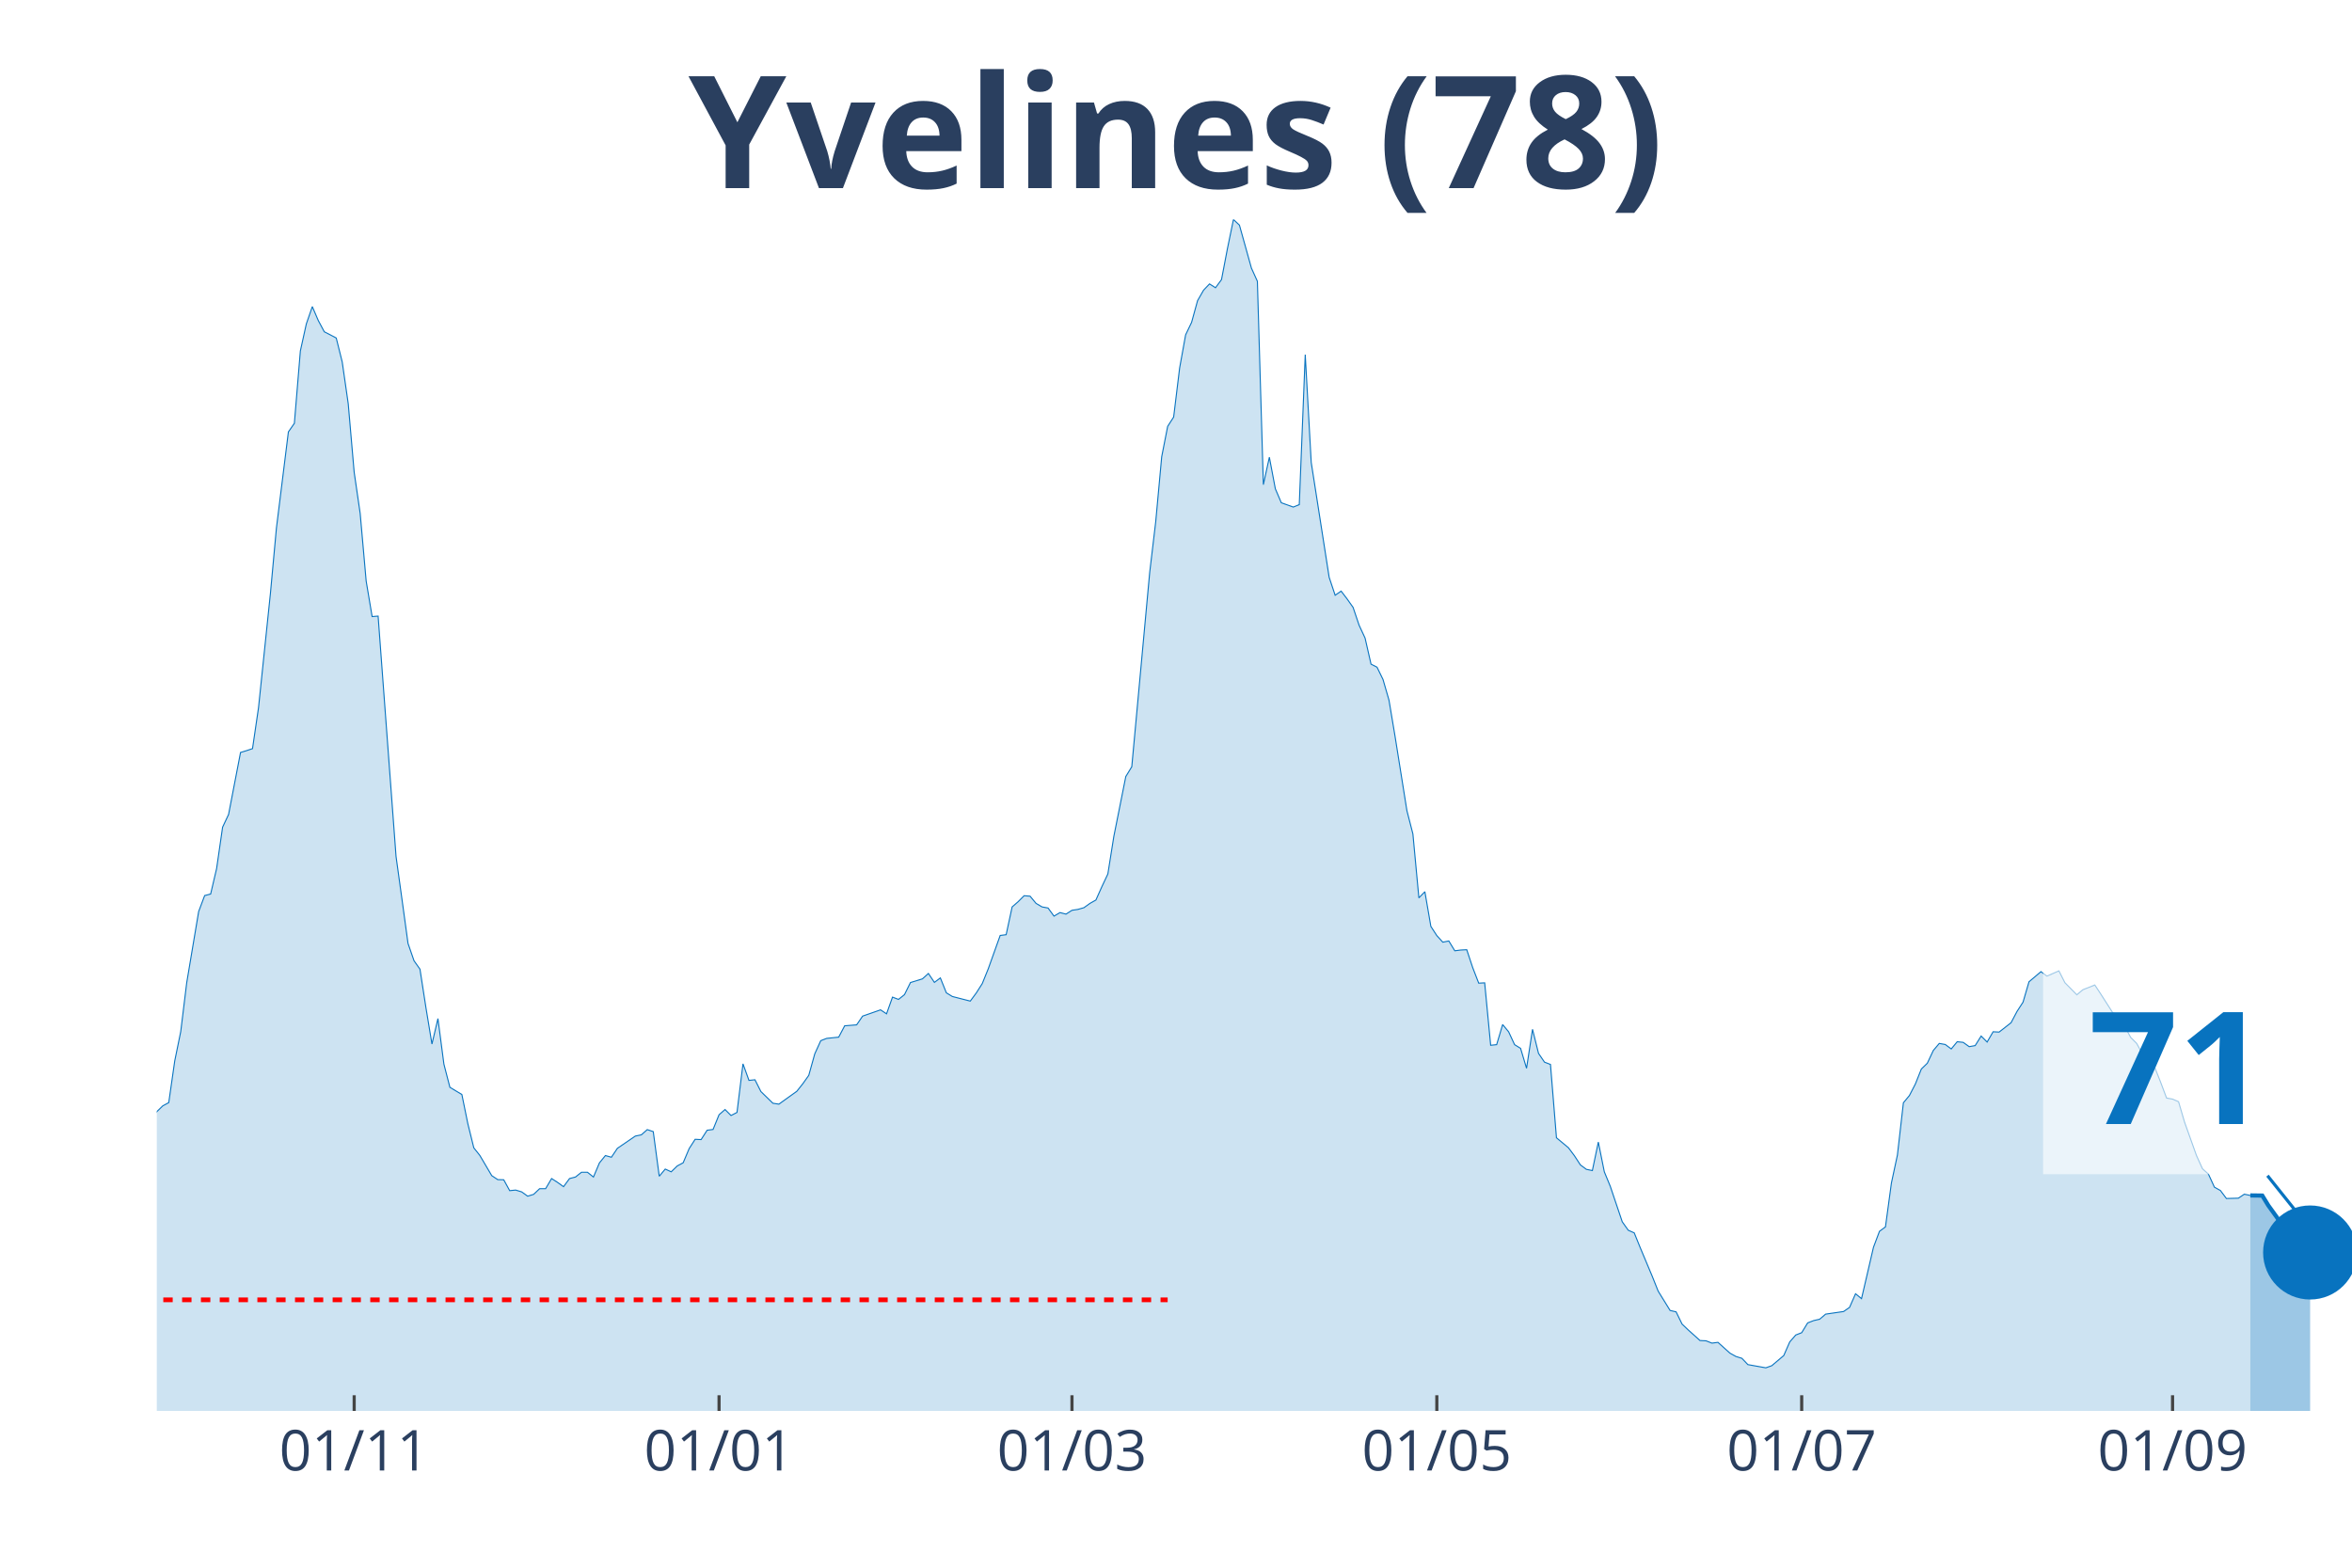
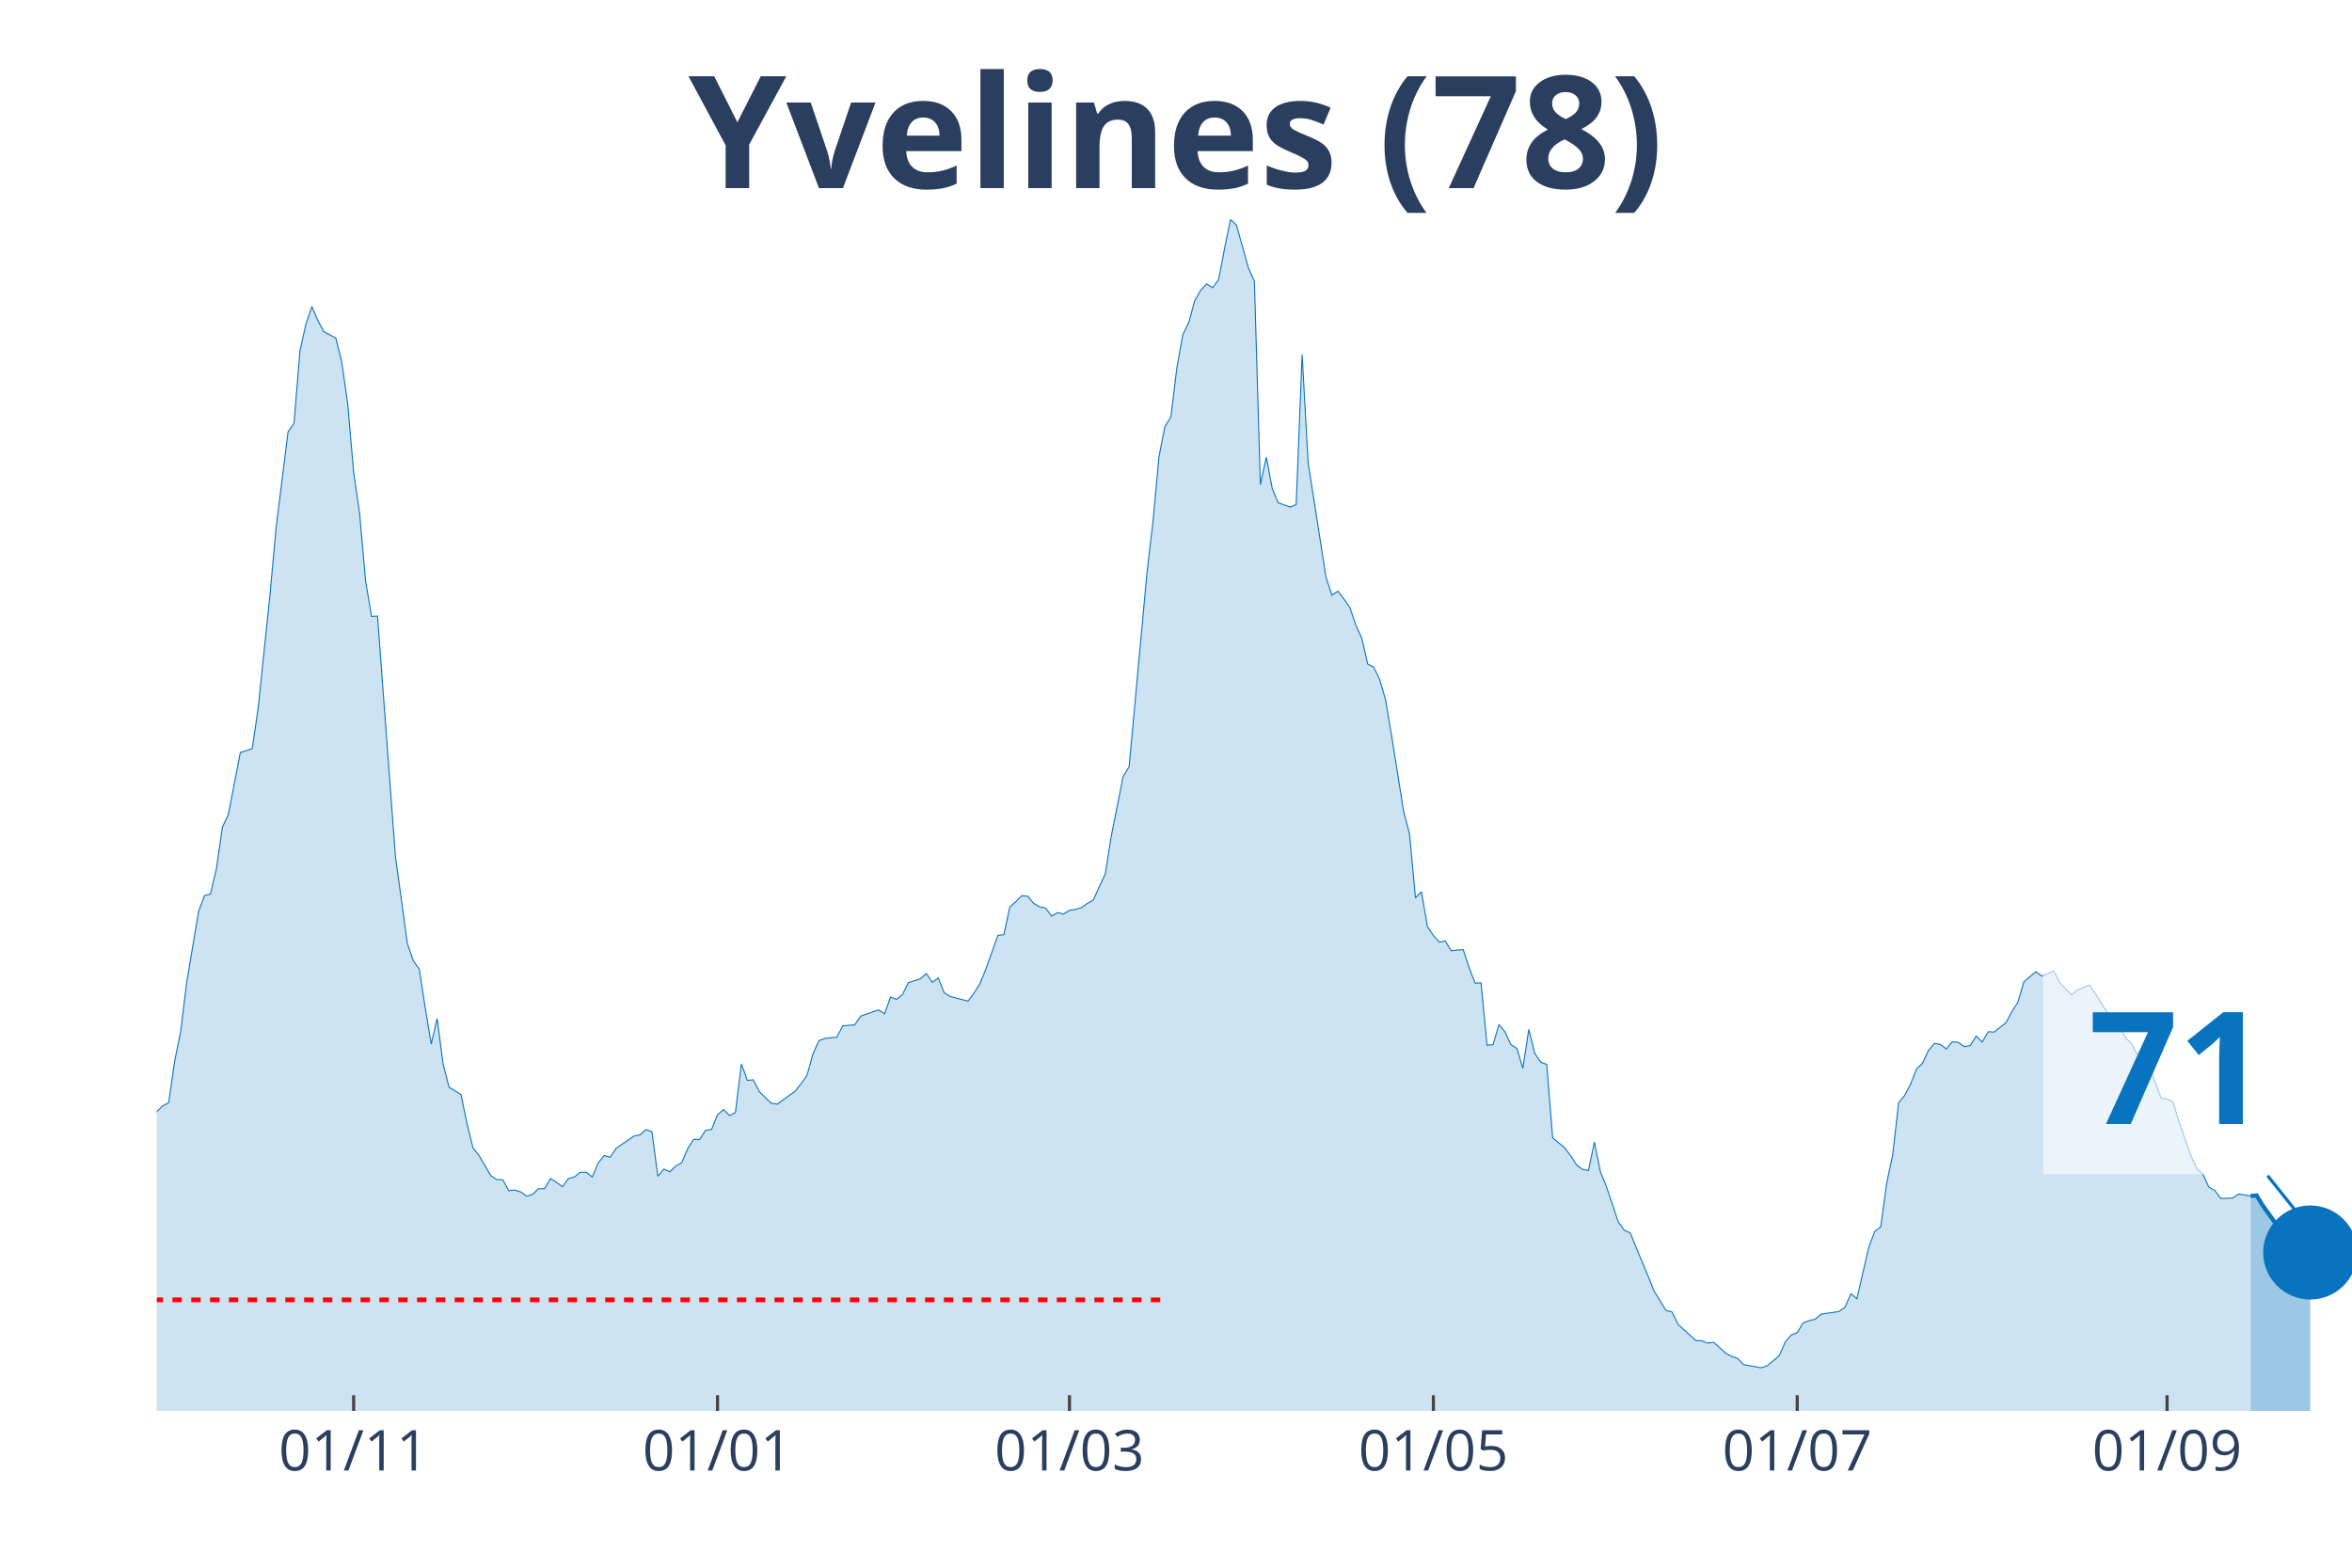
<svg xmlns="http://www.w3.org/2000/svg" class="main-svg" width="1125" height="750" style="" viewBox="0 0 750 500">
  <rect x="0" y="0" width="750" height="500" style="fill: rgb(0, 0, 0); fill-opacity: 0;" />
-   <defs id="defs-957e67">
+   <defs id="defs-c05af5">
    <g class="clips">
-       <clipPath id="clip957e67xyplot" class="plotclip">
+       <clipPath id="clipc05af5xyplot" class="plotclip">
        <rect width="700" height="380" />
      </clipPath>
-       <clipPath class="axesclip" id="clip957e67x">
+       <clipPath class="axesclip" id="clipc05af5x">
        <rect x="50" y="0" width="700" height="500" />
      </clipPath>
-       <clipPath class="axesclip" id="clip957e67y">
+       <clipPath class="axesclip" id="clipc05af5y">
        <rect x="0" y="70" width="750" height="380" />
      </clipPath>
-       <clipPath class="axesclip" id="clip957e67xy">
+       <clipPath class="axesclip" id="clipc05af5xy">
        <rect x="50" y="70" width="700" height="380" />
      </clipPath>
    </g>
    <g class="gradients" />
  </defs>
  <g class="bglayer">
    <rect class="bg" x="50" y="70" width="700" height="380" style="fill: rgb(0, 0, 0); fill-opacity: 0; stroke-width: 0;" />
  </g>
  <g class="layer-below">
    <g class="imagelayer" />
    <g class="shapelayer" />
  </g>
  <g class="cartesianlayer">
    <g class="subplot xy">
      <g class="layer-subplot">
        <g class="shapelayer" />
        <g class="imagelayer" />
      </g>
      <g class="gridlayer">
        <g class="x">
-           <path class="xgrid crisp" transform="translate(112.94,0)" d="M0,70v380" style="stroke: rgb(255, 255, 255); stroke-opacity: 1; stroke-width: 1px;" />
-           <path class="xgrid crisp" transform="translate(229.29,0)" d="M0,70v380" style="stroke: rgb(255, 255, 255); stroke-opacity: 1; stroke-width: 1px;" />
-           <path class="xgrid crisp" transform="translate(341.83,0)" d="M0,70v380" style="stroke: rgb(255, 255, 255); stroke-opacity: 1; stroke-width: 1px;" />
-           <path class="xgrid crisp" transform="translate(458.17,0)" d="M0,70v380" style="stroke: rgb(255, 255, 255); stroke-opacity: 1; stroke-width: 1px;" />
-           <path class="xgrid crisp" transform="translate(574.52,0)" d="M0,70v380" style="stroke: rgb(255, 255, 255); stroke-opacity: 1; stroke-width: 1px;" />
-           <path class="xgrid crisp" transform="translate(692.78,0)" d="M0,70v380" style="stroke: rgb(255, 255, 255); stroke-opacity: 1; stroke-width: 1px;" />
+           <path class="xgrid crisp" transform="translate(112.77,0)" d="M0,70v380" style="stroke: rgb(255, 255, 255); stroke-opacity: 1; stroke-width: 1px;" />
+           <path class="xgrid crisp" transform="translate(228.8,0)" d="M0,70v380" style="stroke: rgb(255, 255, 255); stroke-opacity: 1; stroke-width: 1px;" />
+           <path class="xgrid crisp" transform="translate(341.03,0)" d="M0,70v380" style="stroke: rgb(255, 255, 255); stroke-opacity: 1; stroke-width: 1px;" />
+           <path class="xgrid crisp" transform="translate(457.07,0)" d="M0,70v380" style="stroke: rgb(255, 255, 255); stroke-opacity: 1; stroke-width: 1px;" />
+           <path class="xgrid crisp" transform="translate(573.1,0)" d="M0,70v380" style="stroke: rgb(255, 255, 255); stroke-opacity: 1; stroke-width: 1px;" />
+           <path class="xgrid crisp" transform="translate(691.03,0)" d="M0,70v380" style="stroke: rgb(255, 255, 255); stroke-opacity: 1; stroke-width: 1px;" />
        </g>
        <g class="y" />
      </g>
      <g class="zerolinelayer" />
      <path class="xlines-below" />
      <path class="ylines-below" />
      <g class="overlines-below" />
      <g class="xaxislayer-below" />
      <g class="yaxislayer-below" />
      <g class="overaxes-below" />
-       <g class="plot" transform="translate(50, 70)" clip-path="url('#clip957e67xyplot')">
+       <g class="plot" transform="translate(50, 70)" clip-path="url('#clipc05af5xyplot')">
        <g class="scatterlayer mlayer">
-           <g class="trace scatter traced2b43e" style="stroke-miterlimit: 2;">
+           <g class="trace scatter trace650fb3" style="stroke-miterlimit: 2;">
            <g class="fills">
              <g>
-                 <path class="js-fill" d="M667.57,380L-259.4,380L-259.4,371.34L-253.68,372.76L-251.77,373L-226.98,375.3L-225.07,375.55L-202.18,375.01L-200.27,374.96L-169.75,375.99L-167.85,375.65L-148.77,374.86L-146.87,374.08L-131.61,371.24L-129.7,371.34L-116.35,367.62L-114.44,364.93L-110.63,361.56L-108.72,360.58L-103,359.85L-101.09,361.95L-97.28,363.37L-95.37,361.51L-91.55,359.8L-89.65,358.52L-85.83,353.73L-83.92,352.7L-74.39,352.07L-72.48,347.47L-68.66,341.89L-66.76,337.39L-59.13,331.18L-57.22,327.41L-51.5,323.21L-49.59,323.11L-40.05,306.13L-38.15,305.01L-36.24,305.06L-34.33,302.02L-32.43,301.83L-30.52,298.5L-26.7,296.5L-24.8,295.18L-20.98,292.29L-19.07,292.58L-17.17,290.23L-15.26,290.28L-11.44,289.65L-9.54,291.11L-7.63,291.65L-5.72,289.89L-3.81,293.37L-1.91,289.84L0,284.56L1.91,282.7L3.81,281.67L5.72,268.37L7.63,259.02L9.54,243.42L13.35,220.72L15.26,215.63L17.17,215.14L19.07,207.02L20.98,193.82L22.89,189.76L26.7,169.99L28.61,169.41L30.52,168.77L32.43,155.76L36.24,119.17L38.15,98.38L41.96,67.75L43.87,65.01L45.78,41.92L47.68,33.31L49.59,27.79L51.5,32.24L53.41,35.81L55.31,36.79L57.22,37.81L59.13,45.45L61.04,58.75L62.94,80.62L64.85,93.73L66.76,115.3L68.66,126.65L70.57,126.5L76.29,203.16L78.2,216.95L80.11,230.9L82.02,236.42L83.92,239.11L85.83,251.44L87.74,262.99L89.65,254.87L91.55,269.39L93.46,276.78L97.28,279.08L99.18,288.38L101.09,296.1L103,298.5L106.81,304.96L108.72,306.23L110.63,306.28L112.53,309.75L114.44,309.56L116.35,310.14L118.26,311.51L120.16,310.93L122.07,309.12L123.98,309.12L125.89,305.89L127.79,307.11L129.7,308.48L131.61,305.89L133.51,305.4L135.42,303.88L137.33,303.88L139.24,305.4L141.14,300.9L143.05,298.55L144.96,299.09L146.87,296.25L152.59,292.34L154.5,291.95L156.4,290.28L158.31,290.92L160.22,305.15L162.13,302.86L164.03,303.74L165.94,301.88L167.85,300.85L169.75,296.35L171.66,293.37L173.57,293.46L175.48,290.48L177.38,290.23L179.29,285.54L181.2,283.87L183.11,285.78L185.01,284.8L186.92,269.3L188.83,274.58L190.74,274.38L192.64,278.15L196.46,281.87L198.37,282.16L204.09,278.05L205.99,275.66L207.9,272.97L209.81,266.12L211.72,261.91L213.62,261.18L217.44,260.79L219.35,257.17L223.16,256.87L225.07,254.08L230.79,252.08L232.7,253.35L234.6,248.02L236.51,248.75L238.42,247.23L240.33,243.37L244.14,242.2L246.05,240.48L247.96,243.32L249.86,241.9L251.77,246.65L253.68,247.82L259.4,249.29L261.31,246.7L263.22,243.71L265.12,239.02L268.94,228.35L270.84,228.11L272.75,219.25L274.66,217.59L276.57,215.68L278.47,215.83L280.38,218.13L282.29,219.25L284.2,219.6L286.1,222.19L288.01,221.06L289.92,221.55L291.83,220.33L293.73,220.04L295.64,219.5L297.55,218.13L299.46,217.05L301.36,212.8L303.27,208.74L305.18,196.75L308.99,177.67L310.9,174.54L316.62,112.51L318.53,96.42L320.44,75.68L322.34,65.99L324.25,63.01L326.16,47.35L328.07,36.79L329.97,32.82L331.88,25.88L333.79,22.55L335.69,20.55L337.6,21.77L339.51,19.18L341.42,9.2L343.32,0L345.23,1.81L349.05,15.51L350.95,19.71L352.86,84.58L354.77,75.82L356.68,85.9L358.58,90.35L362.4,91.72L364.31,90.94L366.21,43.1L368.12,77.49L373.84,114.13L375.75,119.85L377.66,118.53L379.56,121.02L381.47,123.72L383.38,129.39L385.29,133.5L387.19,141.82L389.1,142.79L391.01,146.71L392.92,153.31L394.82,164.66L398.64,188.58L400.54,195.97L402.45,216.37L404.36,214.41L406.27,225.47L408.17,228.4L410.08,230.5L411.99,230.11L413.9,233.24L415.8,233L417.71,232.9L419.62,238.63L421.53,243.57L423.43,243.47L425.34,263.38L427.25,263.18L429.16,256.77L431.06,259.07L432.97,263.18L434.88,264.36L436.78,270.72L438.69,258.29L440.6,265.97L442.51,268.76L444.41,269.49L446.32,292.88L450.14,296.06L452.04,298.6L453.95,301.53L455.86,302.95L457.77,303.34L459.67,294.25L461.58,303.74L463.49,308.38L467.3,319.68L469.21,322.37L471.12,323.21L473.02,327.9L476.84,337L478.75,341.79L482.56,347.96L484.47,348.4L486.38,352.31L488.28,354.12L492.1,357.55L494.01,357.64L495.91,358.38L497.82,358.13L501.63,361.56L503.54,362.63L505.45,363.22L507.36,365.23L513.08,366.25L514.99,365.57L518.8,362.34L520.71,357.99L522.62,355.79L524.52,355.05L526.43,351.92L528.34,351.19L530.25,350.75L532.15,349.13L537.87,348.3L539.78,346.98L541.69,342.63L543.6,344.19L547.41,327.8L549.32,322.72L551.23,321.3L553.13,307.31L555.04,298.4L556.95,281.72L558.86,279.42L560.76,275.75L562.67,270.96L564.58,269.1L566.49,265.04L568.39,262.79L570.3,263.13L572.21,264.55L574.11,262.25L576.02,262.45L577.93,263.82L579.84,263.48L581.74,260.44L583.65,262.35L585.56,259.07L587.47,259.17L591.28,256.19L593.19,252.57L595.1,249.63L597,243.13L600.82,239.9L602.72,241.32L606.54,239.65L608.45,243.42L612.26,247.28L614.17,245.67L617.98,244.15L619.89,247.04L623.71,253.01L625.61,253.79L629.43,260.88L631.34,262.79L633.24,266.26L635.15,267.34L637.06,270.32L638.96,275.12L640.87,280.21L642.78,280.55L644.69,281.38L646.59,287.84L650.41,298.55L652.32,302.76L654.22,304.47L656.13,308.63L658.04,309.7L659.95,312.25L663.76,312.15L665.67,310.88L667.57,311.27" style="fill: rgb(8, 115, 191); fill-opacity: 0.2; stroke-width: 0;" />
+                 <path class="js-fill" d="M667.66,380L-258.7,380L-258.7,371.34L-252.99,372.76L-251.09,373L-226.36,375.3L-224.46,375.55L-201.63,375.01L-199.73,374.96L-169.29,375.99L-167.39,375.65L-148.37,374.86L-146.47,374.08L-131.25,371.24L-129.35,371.34L-116.03,367.62L-114.13,364.93L-110.33,361.56L-108.42,360.58L-102.72,359.85L-100.82,361.95L-97.01,363.37L-95.11,361.51L-91.3,359.8L-89.4,358.52L-85.6,353.73L-83.7,352.7L-74.18,352.07L-72.28,347.47L-68.48,341.89L-66.58,337.39L-58.97,331.18L-57.07,327.41L-51.36,323.21L-49.46,323.11L-39.95,306.13L-38.04,305.01L-36.14,305.06L-34.24,302.02L-32.34,301.83L-30.43,298.5L-26.63,296.5L-24.73,295.18L-20.92,292.29L-19.02,292.58L-17.12,290.23L-15.22,290.28L-11.41,289.65L-9.51,291.11L-7.61,291.65L-5.71,289.89L-3.8,293.37L-1.9,289.84L0,284.56L1.9,282.7L3.8,281.67L5.71,268.37L7.61,259.02L9.51,243.42L13.32,220.72L15.22,215.63L17.12,215.14L19.02,207.02L20.92,193.82L22.83,189.76L26.63,169.99L28.53,169.41L30.43,168.77L32.34,155.76L36.14,119.17L38.04,98.38L41.85,67.75L43.75,65.01L45.65,41.92L47.55,33.31L49.46,27.79L51.36,32.24L53.26,35.81L55.16,36.79L57.07,37.81L58.97,45.45L60.87,58.75L62.77,80.62L64.67,93.73L66.58,115.3L68.48,126.65L70.38,126.5L76.09,203.16L77.99,216.95L79.89,230.9L81.79,236.42L83.7,239.11L85.6,251.44L87.5,262.99L89.4,254.87L91.3,269.39L93.21,276.78L97.01,279.08L98.91,288.38L100.82,296.1L102.72,298.5L106.52,304.96L108.42,306.23L110.33,306.28L112.23,309.75L114.13,309.56L116.03,310.14L117.93,311.51L119.84,310.93L121.74,309.12L123.64,309.12L125.54,305.89L127.45,307.11L129.35,308.48L131.25,305.89L133.15,305.4L135.05,303.88L136.96,303.88L138.86,305.4L140.76,300.9L142.66,298.55L144.57,299.09L146.47,296.25L152.17,292.34L154.08,291.95L155.98,290.28L157.88,290.92L159.78,305.15L161.68,302.86L163.59,303.74L165.49,301.88L167.39,300.85L169.29,296.35L171.2,293.37L173.1,293.46L175,290.48L176.9,290.23L178.8,285.54L180.71,283.87L182.61,285.78L184.51,284.8L186.41,269.3L188.32,274.58L190.22,274.38L192.12,278.15L195.92,281.87L197.83,282.16L203.53,278.05L205.43,275.66L207.34,272.97L209.24,266.12L211.14,261.91L213.04,261.18L216.85,260.79L218.75,257.17L222.55,256.87L224.46,254.08L230.16,252.08L232.07,253.35L233.97,248.02L235.87,248.75L237.77,247.23L239.67,243.37L243.48,242.2L245.38,240.48L247.28,243.32L249.18,241.9L251.09,246.65L252.99,247.82L258.7,249.29L260.6,246.7L262.5,243.71L264.4,239.02L268.21,228.35L270.11,228.11L272.01,219.25L273.91,217.59L275.82,215.68L277.72,215.83L279.62,218.13L281.52,219.25L283.42,219.6L285.33,222.19L287.23,221.06L289.13,221.55L291.03,220.33L292.93,220.04L294.84,219.5L296.74,218.13L298.64,217.05L300.54,212.8L302.45,208.74L304.35,196.75L308.15,177.67L310.05,174.54L315.76,112.51L317.66,96.42L319.57,75.68L321.47,65.99L323.37,63.01L325.27,47.35L327.17,36.79L329.08,32.82L330.98,25.88L332.88,22.55L334.78,20.55L336.68,21.77L338.59,19.18L340.49,9.2L342.39,0L344.29,1.81L348.1,15.51L350,19.71L351.9,84.58L353.8,75.82L355.71,85.9L357.61,90.35L361.41,91.72L363.32,90.94L365.22,43.1L367.12,77.49L372.83,114.13L374.73,119.85L376.63,118.53L378.53,121.02L380.43,123.72L382.34,129.39L384.24,133.5L386.14,141.82L388.04,142.79L389.95,146.71L391.85,153.31L393.75,164.66L397.55,188.58L399.46,195.97L401.36,216.37L403.26,214.41L405.16,225.47L407.07,228.4L408.97,230.5L410.87,230.11L412.77,233.24L414.67,233L416.58,232.9L418.48,238.63L420.38,243.57L422.28,243.47L424.18,263.38L426.09,263.18L427.99,256.77L429.89,259.07L431.79,263.18L433.7,264.36L435.6,270.72L437.5,258.29L439.4,265.97L441.3,268.76L443.21,269.49L445.11,292.88L448.91,296.06L450.82,298.6L452.72,301.53L454.62,302.95L456.52,303.34L458.42,294.25L460.33,303.74L462.23,308.38L466.03,319.68L467.93,322.37L469.84,323.21L471.74,327.9L475.54,337L477.45,341.79L481.25,347.96L483.15,348.4L485.05,352.31L486.96,354.12L490.76,357.55L492.66,357.64L494.57,358.38L496.47,358.13L500.27,361.56L502.17,362.63L504.08,363.22L505.98,365.23L511.68,366.25L513.59,365.57L517.39,362.34L519.29,357.99L521.2,355.79L523.1,355.05L525,351.92L526.9,351.19L528.8,350.75L530.71,349.13L536.41,348.3L538.32,346.98L540.22,342.63L542.12,344.19L545.92,327.8L547.83,322.72L549.73,321.3L551.63,307.31L553.53,298.4L555.43,281.72L557.34,279.42L559.24,275.75L561.14,270.96L563.04,269.1L564.95,265.04L566.85,262.79L568.75,263.13L570.65,264.55L572.55,262.25L574.46,262.45L576.36,263.82L578.26,263.48L580.16,260.44L582.07,262.35L583.97,259.07L585.87,259.17L589.67,256.19L591.58,252.57L593.48,249.63L595.38,243.13L599.18,239.9L601.09,241.32L604.89,239.65L606.79,243.42L610.6,247.28L612.5,245.67L616.3,244.15L618.21,247.04L622.01,253.01L623.91,253.79L627.72,260.88L629.62,262.79L631.52,266.26L633.42,267.34L635.33,270.32L637.23,275.12L639.13,280.21L641.03,280.55L642.93,281.38L644.84,287.84L648.64,298.55L650.54,302.76L652.45,304.47L654.35,308.63L656.25,309.7L658.15,312.25L661.96,312.1L663.86,310.83L667.66,311.46" style="fill: rgb(8, 115, 191); fill-opacity: 0.2; stroke-width: 0;" />
              </g>
            </g>
            <g class="errorbars" />
            <g class="lines">
-               <path class="js-line" d="M-259.4,371.34L-253.68,372.76L-251.77,373L-226.98,375.3L-225.07,375.55L-202.18,375.01L-200.27,374.96L-169.75,375.99L-167.85,375.65L-148.77,374.86L-146.87,374.08L-131.61,371.24L-129.7,371.34L-116.35,367.62L-114.44,364.93L-110.63,361.56L-108.72,360.58L-103,359.85L-101.09,361.95L-97.28,363.37L-95.37,361.51L-91.55,359.8L-89.65,358.52L-85.83,353.73L-83.92,352.7L-74.39,352.07L-72.48,347.47L-68.66,341.89L-66.76,337.39L-59.13,331.18L-57.22,327.41L-51.5,323.21L-49.59,323.11L-40.05,306.13L-38.15,305.01L-36.24,305.06L-34.33,302.02L-32.43,301.83L-30.52,298.5L-26.7,296.5L-24.8,295.18L-20.98,292.29L-19.07,292.58L-17.17,290.23L-15.26,290.28L-11.44,289.65L-9.54,291.11L-7.63,291.65L-5.72,289.89L-3.81,293.37L-1.91,289.84L0,284.56L1.91,282.7L3.81,281.67L5.72,268.37L7.63,259.02L9.54,243.42L13.35,220.72L15.26,215.63L17.17,215.14L19.07,207.02L20.98,193.82L22.89,189.76L26.7,169.99L28.61,169.41L30.52,168.77L32.43,155.76L36.24,119.17L38.15,98.38L41.96,67.75L43.87,65.01L45.78,41.92L47.68,33.31L49.59,27.79L51.5,32.24L53.41,35.81L55.31,36.79L57.22,37.81L59.13,45.45L61.04,58.75L62.94,80.62L64.85,93.73L66.76,115.3L68.66,126.65L70.57,126.5L76.29,203.16L78.2,216.95L80.11,230.9L82.02,236.42L83.92,239.11L85.83,251.44L87.74,262.99L89.65,254.87L91.55,269.39L93.46,276.78L97.28,279.08L99.18,288.38L101.09,296.1L103,298.5L106.81,304.96L108.72,306.23L110.63,306.28L112.53,309.75L114.44,309.56L116.35,310.14L118.26,311.51L120.16,310.93L122.07,309.12L123.98,309.12L125.89,305.89L127.79,307.11L129.7,308.48L131.61,305.89L133.51,305.4L135.42,303.88L137.33,303.88L139.24,305.4L141.14,300.9L143.05,298.55L144.96,299.09L146.87,296.25L152.59,292.34L154.5,291.95L156.4,290.28L158.31,290.92L160.22,305.15L162.13,302.86L164.03,303.74L165.94,301.88L167.85,300.85L169.75,296.35L171.66,293.37L173.57,293.46L175.48,290.48L177.38,290.23L179.29,285.54L181.2,283.87L183.11,285.78L185.01,284.8L186.92,269.3L188.83,274.58L190.74,274.38L192.64,278.15L196.46,281.87L198.37,282.16L204.09,278.05L205.99,275.66L207.9,272.97L209.81,266.12L211.72,261.91L213.62,261.18L217.44,260.79L219.35,257.17L223.16,256.87L225.07,254.08L230.79,252.08L232.7,253.35L234.6,248.02L236.51,248.75L238.42,247.23L240.33,243.37L244.14,242.2L246.05,240.48L247.96,243.32L249.86,241.9L251.77,246.65L253.68,247.82L259.4,249.29L261.31,246.7L263.22,243.71L265.12,239.02L268.94,228.35L270.84,228.11L272.75,219.25L274.66,217.59L276.57,215.68L278.47,215.83L280.38,218.13L282.29,219.25L284.2,219.6L286.1,222.19L288.01,221.06L289.92,221.55L291.83,220.33L293.73,220.04L295.64,219.5L297.55,218.13L299.46,217.05L301.36,212.8L303.27,208.74L305.18,196.75L308.99,177.67L310.9,174.54L316.62,112.51L318.53,96.42L320.44,75.68L322.34,65.99L324.25,63.01L326.16,47.35L328.07,36.79L329.97,32.82L331.88,25.88L333.79,22.55L335.69,20.55L337.6,21.77L339.51,19.18L341.42,9.2L343.32,0L345.23,1.81L349.05,15.51L350.95,19.71L352.86,84.58L354.77,75.82L356.68,85.9L358.58,90.35L362.4,91.72L364.31,90.94L366.21,43.1L368.12,77.49L373.84,114.13L375.75,119.85L377.66,118.53L379.56,121.02L381.47,123.72L383.38,129.39L385.29,133.5L387.19,141.82L389.1,142.79L391.01,146.71L392.92,153.31L394.82,164.66L398.64,188.58L400.54,195.97L402.45,216.37L404.36,214.41L406.27,225.47L408.17,228.4L410.08,230.5L411.99,230.11L413.9,233.24L415.8,233L417.71,232.9L419.62,238.63L421.53,243.57L423.43,243.47L425.34,263.38L427.25,263.18L429.16,256.77L431.06,259.07L432.97,263.18L434.88,264.36L436.78,270.72L438.69,258.29L440.6,265.97L442.51,268.76L444.41,269.49L446.32,292.88L450.14,296.06L452.04,298.6L453.95,301.53L455.86,302.95L457.77,303.34L459.67,294.25L461.58,303.74L463.49,308.38L467.3,319.68L469.21,322.37L471.12,323.21L473.02,327.9L476.84,337L478.75,341.79L482.56,347.96L484.47,348.4L486.38,352.31L488.28,354.12L492.1,357.55L494.01,357.64L495.91,358.38L497.82,358.13L501.63,361.56L503.54,362.63L505.45,363.22L507.36,365.23L513.08,366.25L514.99,365.57L518.8,362.34L520.71,357.99L522.62,355.79L524.52,355.05L526.43,351.92L528.34,351.19L530.25,350.75L532.15,349.13L537.87,348.3L539.78,346.98L541.69,342.63L543.6,344.19L547.41,327.8L549.32,322.72L551.23,321.3L553.13,307.31L555.04,298.4L556.95,281.72L558.86,279.42L560.76,275.75L562.67,270.96L564.58,269.1L566.49,265.04L568.39,262.79L570.3,263.13L572.21,264.55L574.11,262.25L576.02,262.45L577.93,263.82L579.84,263.48L581.74,260.44L583.65,262.35L585.56,259.07L587.47,259.17L591.28,256.19L593.19,252.57L595.1,249.63L597,243.13L600.82,239.9L602.72,241.32L606.54,239.65L608.45,243.42L612.26,247.28L614.17,245.67L617.98,244.15L619.89,247.04L623.71,253.01L625.61,253.79L629.43,260.88L631.34,262.79L633.24,266.26L635.15,267.34L637.06,270.32L638.96,275.12L640.87,280.21L642.78,280.55L644.69,281.38L646.59,287.84L650.41,298.55L652.32,302.76L654.22,304.47L656.13,308.63L658.04,309.7L659.95,312.25L663.76,312.15L665.67,310.88L667.57,311.27" style="vector-effect: non-scaling-stroke; fill: none; stroke: rgb(8, 115, 191); stroke-opacity: 1; stroke-width: 0.5px; opacity: 1;" />
+               <path class="js-line" d="M-258.7,371.34L-252.99,372.76L-251.09,373L-226.36,375.3L-224.46,375.55L-201.63,375.01L-199.73,374.96L-169.29,375.99L-167.39,375.65L-148.37,374.86L-146.47,374.08L-131.25,371.24L-129.35,371.34L-116.03,367.62L-114.13,364.93L-110.33,361.56L-108.42,360.58L-102.72,359.85L-100.82,361.95L-97.01,363.37L-95.11,361.51L-91.3,359.8L-89.4,358.52L-85.6,353.73L-83.7,352.7L-74.18,352.07L-72.28,347.47L-68.48,341.89L-66.58,337.39L-58.97,331.18L-57.07,327.41L-51.36,323.21L-49.46,323.11L-39.95,306.13L-38.04,305.01L-36.14,305.06L-34.24,302.02L-32.34,301.83L-30.43,298.5L-26.63,296.5L-24.73,295.18L-20.92,292.29L-19.02,292.58L-17.12,290.23L-15.22,290.28L-11.41,289.65L-9.51,291.11L-7.61,291.65L-5.71,289.89L-3.8,293.37L-1.9,289.84L0,284.56L1.9,282.7L3.8,281.67L5.71,268.37L7.61,259.02L9.51,243.42L13.32,220.72L15.22,215.63L17.12,215.14L19.02,207.02L20.92,193.82L22.83,189.76L26.63,169.99L28.53,169.41L30.43,168.77L32.34,155.76L36.14,119.17L38.04,98.38L41.85,67.75L43.75,65.01L45.65,41.92L47.55,33.31L49.46,27.79L51.36,32.24L53.26,35.81L55.16,36.79L57.07,37.81L58.97,45.45L60.87,58.75L62.77,80.62L64.67,93.73L66.58,115.3L68.48,126.65L70.38,126.5L76.09,203.16L77.99,216.95L79.89,230.9L81.79,236.42L83.7,239.11L85.6,251.44L87.5,262.99L89.4,254.87L91.3,269.39L93.21,276.78L97.01,279.08L98.91,288.38L100.82,296.1L102.72,298.5L106.52,304.96L108.42,306.23L110.33,306.28L112.23,309.75L114.13,309.56L116.03,310.14L117.93,311.51L119.84,310.93L121.74,309.12L123.64,309.12L125.54,305.89L127.45,307.11L129.35,308.48L131.25,305.89L133.15,305.4L135.05,303.88L136.96,303.88L138.86,305.4L140.76,300.9L142.66,298.55L144.57,299.09L146.47,296.25L152.17,292.34L154.08,291.95L155.98,290.28L157.88,290.92L159.78,305.15L161.68,302.86L163.59,303.74L165.49,301.88L167.39,300.85L169.29,296.35L171.2,293.37L173.1,293.46L175,290.48L176.9,290.23L178.8,285.54L180.71,283.87L182.61,285.78L184.51,284.8L186.41,269.3L188.32,274.58L190.22,274.38L192.12,278.15L195.92,281.87L197.83,282.16L203.53,278.05L205.43,275.66L207.34,272.97L209.24,266.12L211.14,261.91L213.04,261.18L216.85,260.79L218.75,257.17L222.55,256.87L224.46,254.08L230.16,252.08L232.07,253.35L233.97,248.02L235.87,248.75L237.77,247.23L239.67,243.37L243.48,242.2L245.38,240.48L247.28,243.32L249.18,241.9L251.09,246.65L252.99,247.82L258.7,249.29L260.6,246.7L262.5,243.71L264.4,239.02L268.21,228.35L270.11,228.11L272.01,219.25L273.91,217.59L275.82,215.68L277.72,215.83L279.62,218.13L281.52,219.25L283.42,219.6L285.33,222.19L287.23,221.06L289.13,221.55L291.03,220.33L292.93,220.04L294.84,219.5L296.74,218.13L298.64,217.05L300.54,212.8L302.45,208.74L304.35,196.75L308.15,177.67L310.05,174.54L315.76,112.51L317.66,96.42L319.57,75.68L321.47,65.99L323.37,63.01L325.27,47.35L327.17,36.79L329.08,32.82L330.98,25.88L332.88,22.55L334.78,20.55L336.68,21.77L338.59,19.18L340.49,9.2L342.39,0L344.29,1.81L348.1,15.51L350,19.71L351.9,84.58L353.8,75.82L355.71,85.9L357.61,90.35L361.41,91.72L363.32,90.94L365.22,43.1L367.12,77.49L372.83,114.13L374.73,119.85L376.63,118.53L378.53,121.02L380.43,123.72L382.34,129.39L384.24,133.5L386.14,141.82L388.04,142.79L389.95,146.71L391.85,153.31L393.75,164.66L397.55,188.58L399.46,195.97L401.36,216.37L403.26,214.41L405.16,225.47L407.07,228.4L408.97,230.5L410.87,230.11L412.77,233.24L414.67,233L416.58,232.9L418.48,238.63L420.38,243.57L422.28,243.47L424.18,263.38L426.09,263.18L427.99,256.77L429.89,259.07L431.79,263.18L433.7,264.36L435.6,270.72L437.5,258.29L439.4,265.97L441.3,268.76L443.21,269.49L445.11,292.88L448.91,296.06L450.82,298.6L452.72,301.53L454.62,302.95L456.52,303.34L458.42,294.25L460.33,303.74L462.23,308.38L466.03,319.68L467.93,322.37L469.84,323.21L471.74,327.9L475.54,337L477.45,341.79L481.25,347.96L483.15,348.4L485.05,352.31L486.96,354.12L490.76,357.55L492.66,357.64L494.57,358.38L496.47,358.13L500.27,361.56L502.17,362.63L504.08,363.22L505.98,365.23L511.68,366.25L513.59,365.57L517.39,362.34L519.29,357.99L521.2,355.79L523.1,355.05L525,351.92L526.9,351.19L528.8,350.75L530.71,349.13L536.41,348.3L538.32,346.98L540.22,342.63L542.12,344.19L545.92,327.8L547.83,322.72L549.73,321.3L551.63,307.31L553.53,298.4L555.43,281.72L557.34,279.42L559.24,275.75L561.14,270.96L563.04,269.1L564.95,265.04L566.85,262.79L568.75,263.13L570.65,264.55L572.55,262.25L574.46,262.45L576.36,263.82L578.26,263.48L580.16,260.44L582.07,262.35L583.97,259.07L585.87,259.17L589.67,256.19L591.58,252.57L593.48,249.63L595.38,243.13L599.18,239.9L601.09,241.32L604.89,239.65L606.79,243.42L610.6,247.28L612.5,245.67L616.3,244.15L618.21,247.04L622.01,253.01L623.91,253.79L627.72,260.88L629.62,262.79L631.52,266.26L633.42,267.34L635.33,270.32L637.23,275.12L639.13,280.21L641.03,280.55L642.93,281.38L644.84,287.84L648.64,298.55L650.54,302.76L652.45,304.47L654.35,308.63L656.25,309.7L658.15,312.25L661.96,312.1L663.86,310.83L667.66,311.46" style="vector-effect: non-scaling-stroke; fill: none; stroke: rgb(8, 115, 191); stroke-opacity: 1; stroke-width: 0.5px; opacity: 1;" />
            </g>
            <g class="points" />
            <g class="text" />
          </g>
-           <g class="trace scatter traceb66ee2" style="stroke-miterlimit: 2;">
+           <g class="trace scatter tracea07df1" style="stroke-miterlimit: 2;">
            <g class="fills">
              <g>
-                 <path class="js-fill" d="M686.65,380L667.57,380L667.57,311.27L671.39,311.32L673.3,314.45L680.93,325.02L682.83,326.58L684.74,326.58L686.65,329.47" style="fill: rgb(8, 115, 191); fill-opacity: 0.4; stroke-width: 0;" />
+                 <path class="js-fill" d="M686.68,380L667.66,380L667.66,311.46L669.57,311.27L671.47,314.4L679.08,324.97L680.98,326.53L682.88,326.53L684.78,329.42L686.68,329.47" style="fill: rgb(8, 115, 191); fill-opacity: 0.4; stroke-width: 0;" />
              </g>
            </g>
            <g class="errorbars" />
            <g class="lines">
-               <path class="js-line" d="M667.57,311.27L671.39,311.32L673.3,314.45L680.93,325.02L682.83,326.58L684.74,326.58L686.65,329.47" style="vector-effect: non-scaling-stroke; fill: none; stroke: rgb(8, 115, 191); stroke-opacity: 1; stroke-width: 2px; opacity: 1;" />
+               <path class="js-line" d="M667.66,311.46L669.57,311.27L671.47,314.4L679.08,324.97L680.98,326.53L682.88,326.53L684.78,329.42L686.68,329.47" style="vector-effect: non-scaling-stroke; fill: none; stroke: rgb(8, 115, 191); stroke-opacity: 1; stroke-width: 2px; opacity: 1;" />
            </g>
            <g class="points" />
            <g class="text" />
          </g>
-           <g class="trace scatter trace40b212" style="stroke-miterlimit: 2; opacity: 1;">
+           <g class="trace scatter tracee8a1d1" style="stroke-miterlimit: 2; opacity: 1;">
            <g class="fills" />
            <g class="errorbars" />
            <g class="lines" />
            <g class="points">
-               <path class="point" transform="translate(686.65,329.47)" d="M15,0A15,15 0 1,1 0,-15A15,15 0 0,1 15,0Z" style="opacity: 1; stroke-width: 0px; fill: rgb(8, 115, 191); fill-opacity: 1;" />
+               <path class="point" transform="translate(686.68,329.47)" d="M15,0A15,15 0 1,1 0,-15A15,15 0 0,1 15,0Z" style="opacity: 1; stroke-width: 0px; fill: rgb(8, 115, 191); fill-opacity: 1;" />
            </g>
            <g class="text" />
          </g>
        </g>
      </g>
      <g class="overplot" />
      <path class="xlines-above crisp" style="fill: none; stroke-width: 1px; stroke: rgb(0, 0, 0); stroke-opacity: 0;" d="" />
      <path class="ylines-above crisp" style="fill: none;" d="M0,0" />
      <g class="overlines-above" />
      <g class="xaxislayer-above">
-         <path class="xtick ticks crisp" d="M0,450v-5" transform="translate(112.94,0)" style="stroke: rgb(68, 68, 68); stroke-opacity: 1; stroke-width: 1px;" />
-         <path class="xtick ticks crisp" d="M0,450v-5" transform="translate(229.29,0)" style="stroke: rgb(68, 68, 68); stroke-opacity: 1; stroke-width: 1px;" />
-         <path class="xtick ticks crisp" d="M0,450v-5" transform="translate(341.83,0)" style="stroke: rgb(68, 68, 68); stroke-opacity: 1; stroke-width: 1px;" />
-         <path class="xtick ticks crisp" d="M0,450v-5" transform="translate(458.17,0)" style="stroke: rgb(68, 68, 68); stroke-opacity: 1; stroke-width: 1px;" />
-         <path class="xtick ticks crisp" d="M0,450v-5" transform="translate(574.52,0)" style="stroke: rgb(68, 68, 68); stroke-opacity: 1; stroke-width: 1px;" />
-         <path class="xtick ticks crisp" d="M0,450v-5" transform="translate(692.78,0)" style="stroke: rgb(68, 68, 68); stroke-opacity: 1; stroke-width: 1px;" />
+         <path class="xtick ticks crisp" d="M0,450v-5" transform="translate(112.77,0)" style="stroke: rgb(68, 68, 68); stroke-opacity: 1; stroke-width: 1px;" />
+         <path class="xtick ticks crisp" d="M0,450v-5" transform="translate(228.8,0)" style="stroke: rgb(68, 68, 68); stroke-opacity: 1; stroke-width: 1px;" />
+         <path class="xtick ticks crisp" d="M0,450v-5" transform="translate(341.03,0)" style="stroke: rgb(68, 68, 68); stroke-opacity: 1; stroke-width: 1px;" />
+         <path class="xtick ticks crisp" d="M0,450v-5" transform="translate(457.07,0)" style="stroke: rgb(68, 68, 68); stroke-opacity: 1; stroke-width: 1px;" />
+         <path class="xtick ticks crisp" d="M0,450v-5" transform="translate(573.1,0)" style="stroke: rgb(68, 68, 68); stroke-opacity: 1; stroke-width: 1px;" />
+         <path class="xtick ticks crisp" d="M0,450v-5" transform="translate(691.03,0)" style="stroke: rgb(68, 68, 68); stroke-opacity: 1; stroke-width: 1px;" />
        <g class="xtick">
-           <text text-anchor="middle" x="0" y="469" transform="translate(112.94,0)" style="font-family: 'Open Sans', verdana, arial, sans-serif; font-size: 18px; fill: rgb(42, 63, 95); fill-opacity: 1; white-space: pre;">01/11</text>
+           <text text-anchor="middle" x="0" y="469" transform="translate(112.77,0)" style="font-family: 'Open Sans', verdana, arial, sans-serif; font-size: 18px; fill: rgb(42, 63, 95); fill-opacity: 1; white-space: pre;">01/11</text>
        </g>
        <g class="xtick">
-           <text text-anchor="middle" x="0" y="469" transform="translate(229.29,0)" style="font-family: 'Open Sans', verdana, arial, sans-serif; font-size: 18px; fill: rgb(42, 63, 95); fill-opacity: 1; white-space: pre;">01/01</text>
+           <text text-anchor="middle" x="0" y="469" transform="translate(228.8,0)" style="font-family: 'Open Sans', verdana, arial, sans-serif; font-size: 18px; fill: rgb(42, 63, 95); fill-opacity: 1; white-space: pre;">01/01</text>
        </g>
        <g class="xtick">
-           <text text-anchor="middle" x="0" y="469" transform="translate(341.83,0)" style="font-family: 'Open Sans', verdana, arial, sans-serif; font-size: 18px; fill: rgb(42, 63, 95); fill-opacity: 1; white-space: pre;">01/03</text>
+           <text text-anchor="middle" x="0" y="469" transform="translate(341.03,0)" style="font-family: 'Open Sans', verdana, arial, sans-serif; font-size: 18px; fill: rgb(42, 63, 95); fill-opacity: 1; white-space: pre;">01/03</text>
        </g>
        <g class="xtick">
-           <text text-anchor="middle" x="0" y="469" transform="translate(458.17,0)" style="font-family: 'Open Sans', verdana, arial, sans-serif; font-size: 18px; fill: rgb(42, 63, 95); fill-opacity: 1; white-space: pre;">01/05</text>
+           <text text-anchor="middle" x="0" y="469" transform="translate(457.07,0)" style="font-family: 'Open Sans', verdana, arial, sans-serif; font-size: 18px; fill: rgb(42, 63, 95); fill-opacity: 1; white-space: pre;">01/05</text>
        </g>
        <g class="xtick">
-           <text text-anchor="middle" x="0" y="469" transform="translate(574.52,0)" style="font-family: 'Open Sans', verdana, arial, sans-serif; font-size: 18px; fill: rgb(42, 63, 95); fill-opacity: 1; white-space: pre;">01/07</text>
+           <text text-anchor="middle" x="0" y="469" transform="translate(573.1,0)" style="font-family: 'Open Sans', verdana, arial, sans-serif; font-size: 18px; fill: rgb(42, 63, 95); fill-opacity: 1; white-space: pre;">01/07</text>
        </g>
        <g class="xtick">
-           <text text-anchor="middle" x="0" y="469" transform="translate(692.78,0)" style="font-family: 'Open Sans', verdana, arial, sans-serif; font-size: 18px; fill: rgb(42, 63, 95); fill-opacity: 1; white-space: pre;">01/09</text>
+           <text text-anchor="middle" x="0" y="469" transform="translate(691.03,0)" style="font-family: 'Open Sans', verdana, arial, sans-serif; font-size: 18px; fill: rgb(42, 63, 95); fill-opacity: 1; white-space: pre;">01/09</text>
        </g>
      </g>
      <g class="yaxislayer-above" />
      <g class="overaxes-above" />
    </g>
  </g>
  <g class="polarlayer" />
  <g class="ternarylayer" />
  <g class="geolayer" />
  <g class="funnelarealayer" />
  <g class="pielayer" />
  <g class="treemaplayer" />
  <g class="sunburstlayer" />
  <g class="glimages" />
-   <defs id="topdefs-957e67">
+   <defs id="topdefs-c05af5">
    <g class="clips" />
  </defs>
  <g class="layer-above">
    <g class="imagelayer" />
    <g class="shapelayer">
-       <path data-index="0" fill-rule="evenodd" d="M-1021.93,414.57L372.34,414.57" clip-path="url('#clip957e67xy')" style="opacity: 1; stroke: rgb(255, 0, 0); stroke-opacity: 1; fill: rgb(0, 0, 0); fill-opacity: 0; stroke-dasharray: 3px, 3px; stroke-width: 1.5px;" />
+       <path data-index="0" fill-rule="evenodd" d="M-1019.02,414.57L371.47,414.57" clip-path="url('#clipc05af5xy')" style="opacity: 1; stroke: rgb(255, 0, 0); stroke-opacity: 1; fill: rgb(0, 0, 0); fill-opacity: 0; stroke-dasharray: 3px, 3px; stroke-width: 1.5px;" />
    </g>
  </g>
  <g class="infolayer">
    <g class="g-gtitle">
      <text class="gtitle" x="375" y="25" text-anchor="middle" dy="0.7em" style="font-family: 'Open Sans', verdana, arial, sans-serif; font-size: 50px; fill: rgb(42, 63, 95); opacity: 1; font-weight: normal; white-space: pre;">
        <tspan style="font-weight:bold">Yvelines (78)</tspan>
      </text>
    </g>
    <g class="g-xtitle" />
    <g class="annotation" data-index="0" style="opacity: 1;">
-       <g class="annotation-text-g" transform="rotate(0,694.65,339.47)">
+       <g class="annotation-text-g" transform="rotate(0,694.68,339.47)">
        <g class="cursor-pointer" transform="translate(651, 303)">
          <rect class="bg" x="0.5" y="0.5" width="86" height="71" style="stroke-width: 1px; stroke: rgb(0, 0, 0); stroke-opacity: 0; fill: rgb(255, 255, 255); fill-opacity: 0.6;" />
          <text class="annotation-text" text-anchor="middle" x="43.531" y="55.5" style="font-family: 'Open Sans', verdana, arial, sans-serif; font-size: 50px; fill: rgb(8, 115, 191); fill-opacity: 1; white-space: pre;">
            <tspan style="font-weight:bold">71 </tspan>
          </text>
        </g>
      </g>
      <g class="annotation-arrow-g" style="opacity: 1;">
-         <path d="M723.05,374.97L734.65,389.47" style="stroke-width: 1px; stroke: rgb(8, 115, 191); stroke-opacity: 1; stroke-dasharray: 0px, 0px, 18.569px, 18.569px;" />
+         <path d="M723.08,374.97L734.68,389.47" style="stroke-width: 1px; stroke: rgb(8, 115, 191); stroke-opacity: 1; stroke-dasharray: 0px, 0px, 18.569px, 18.569px;" />
      </g>
    </g>
  </g>
</svg>
